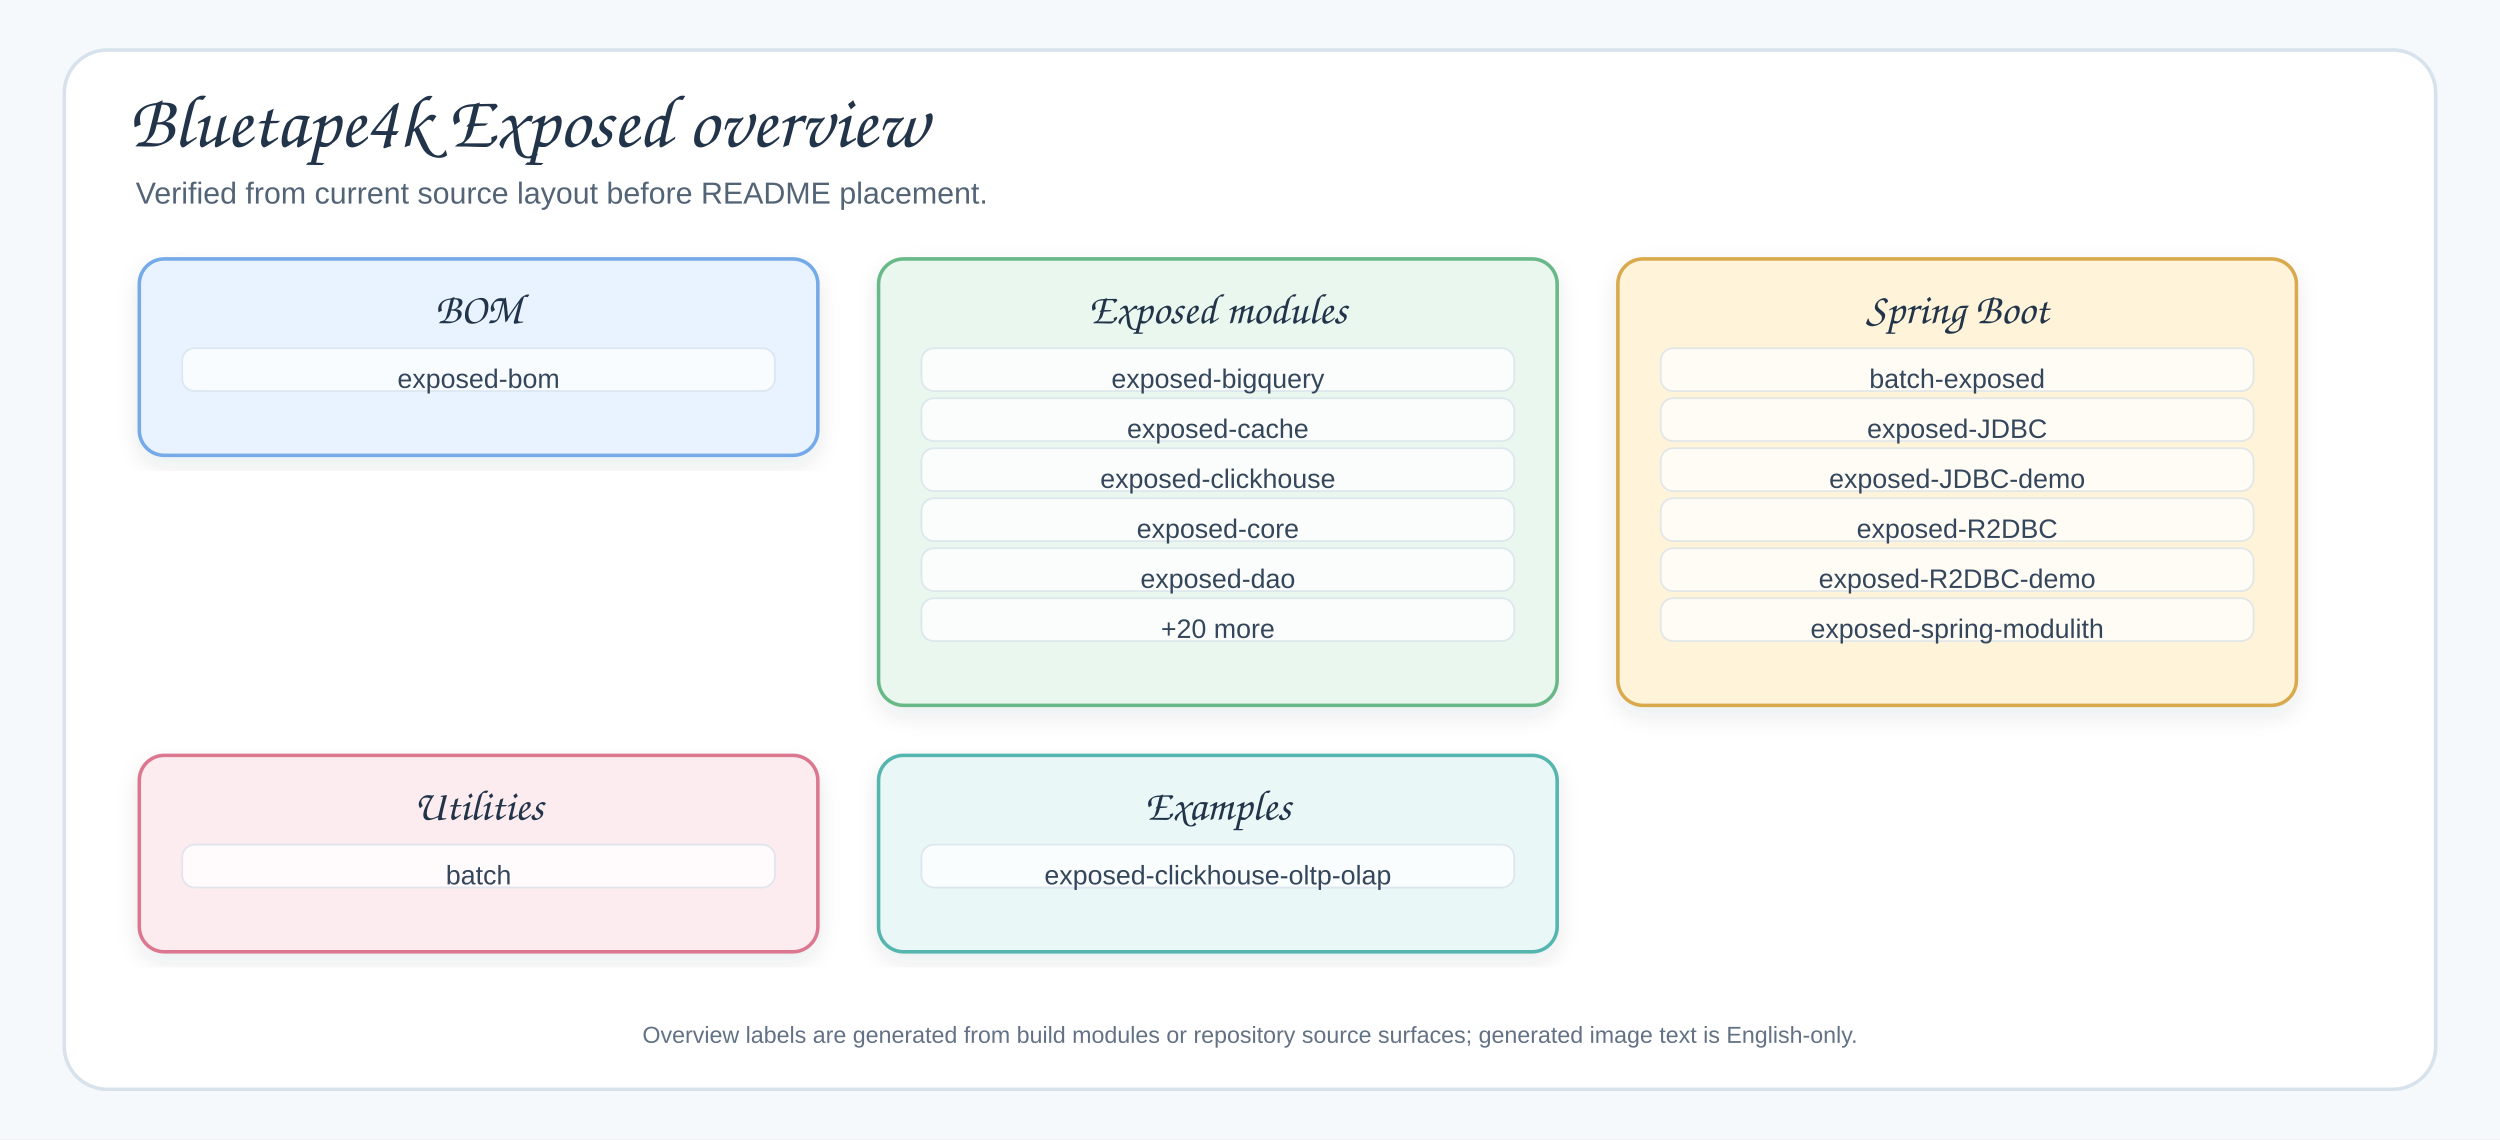
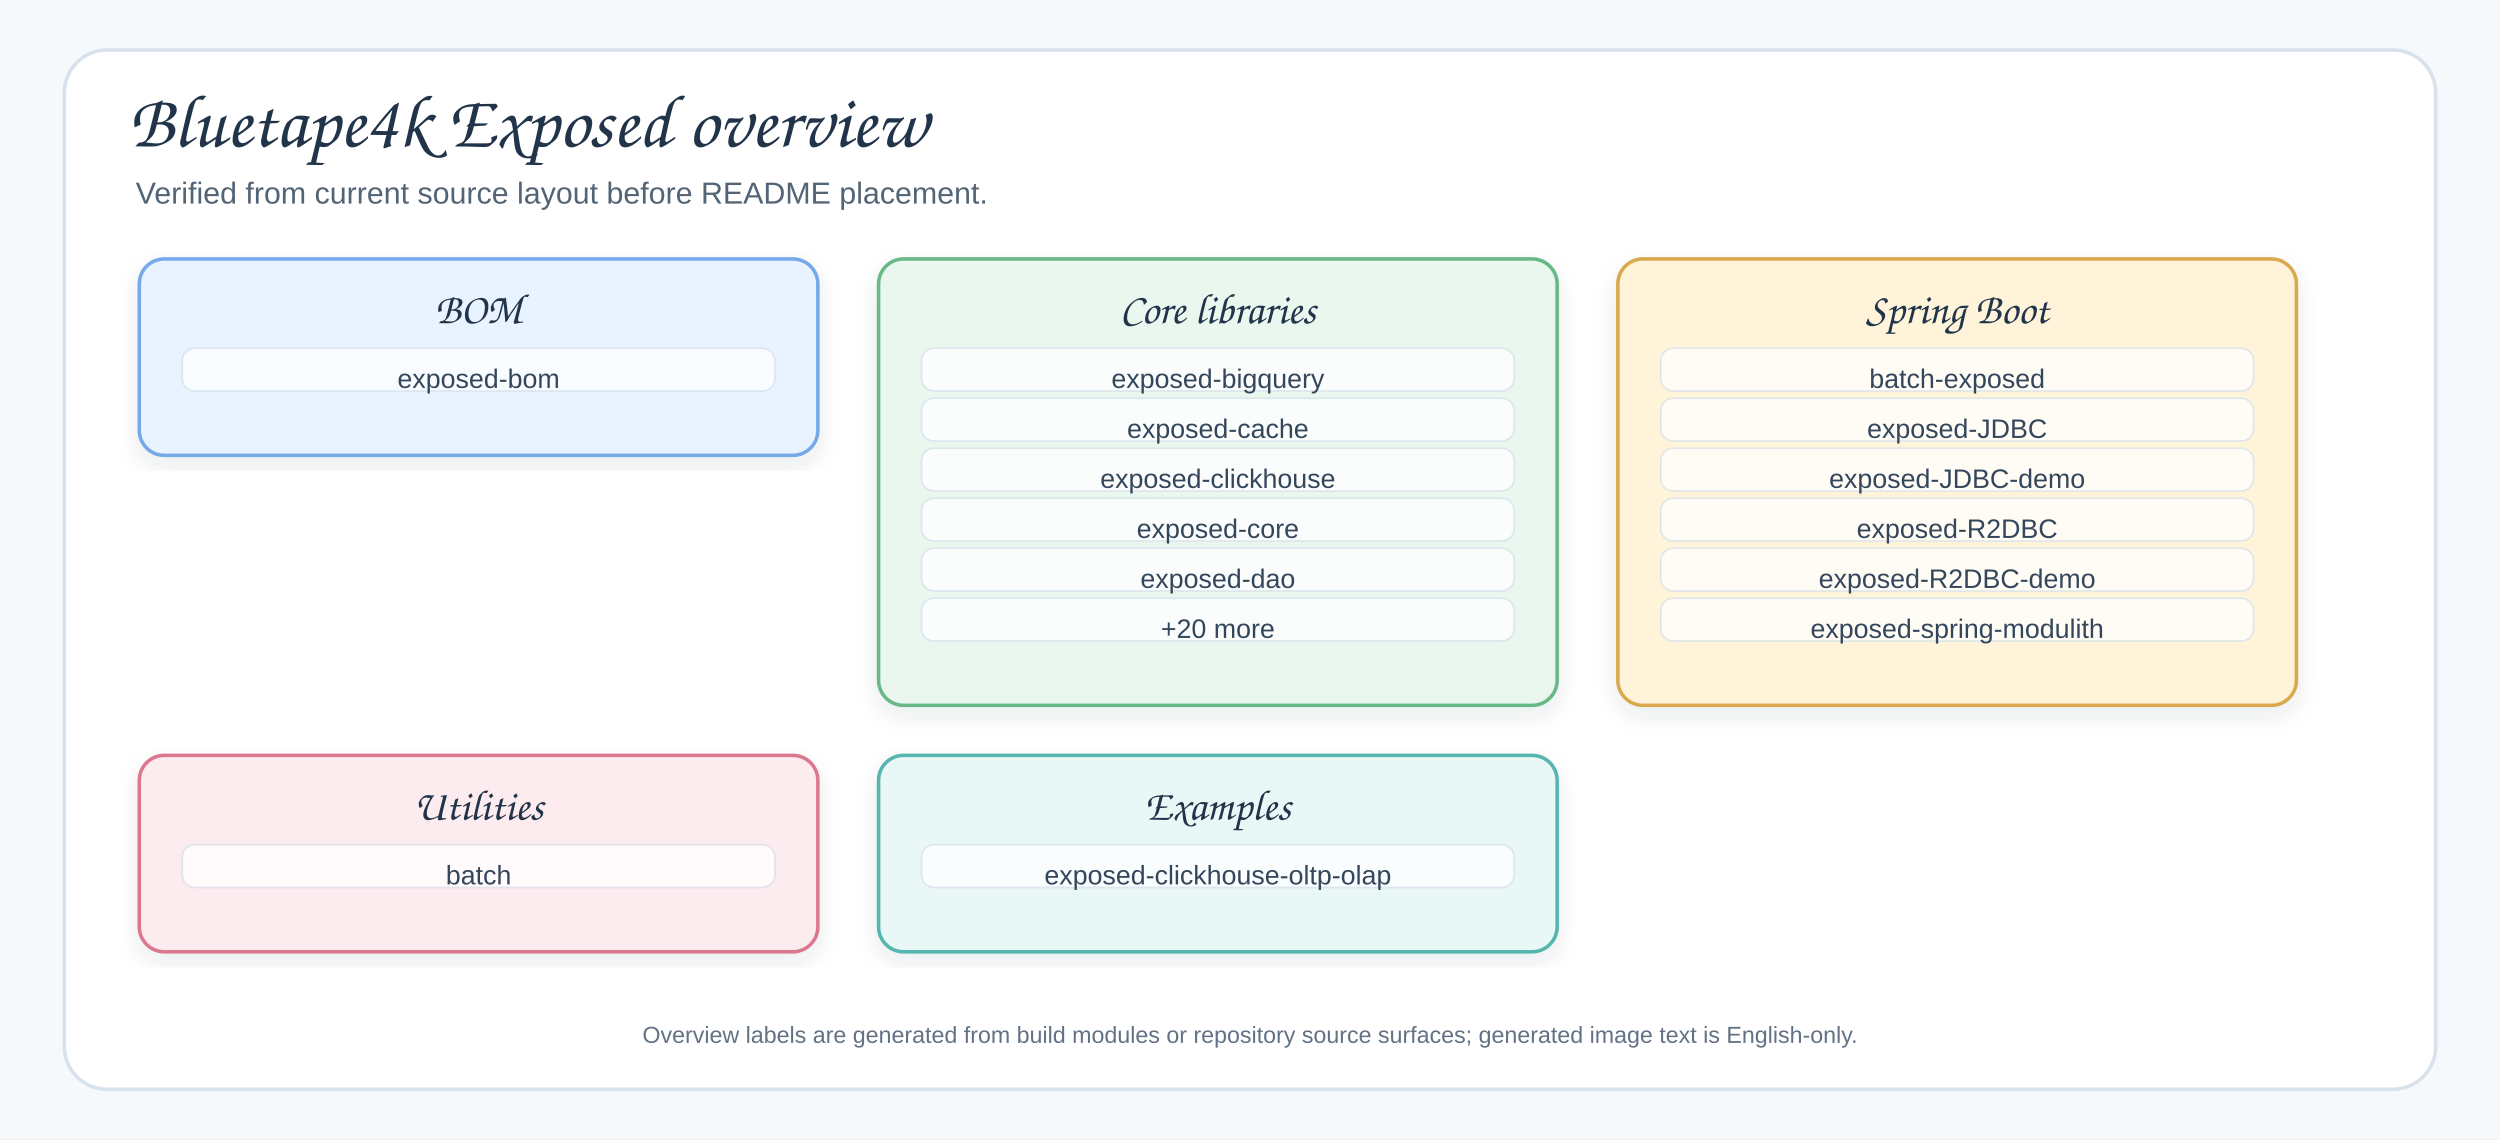
<svg xmlns="http://www.w3.org/2000/svg" width="1400" height="638" viewBox="0 0 1400 638" role="img" aria-labelledby="title desc">
  <defs>
    <filter id="shadow" x="-8%" y="-8%" width="116%" height="116%">
      <feDropShadow dx="0" dy="5" stdDeviation="6" flood-color="#203040" flood-opacity="0.09" />
    </filter>
    <style>.canvas{fill:#F6F9FC}.frame{fill:#FFFFFF;stroke:#D7E2EC;stroke-width:2}.title{font-family:"Architects Daughter","Comic Sans MS","Comic Sans",cursive;font-size:42px;fill:#22344A;font-weight:400}.subtitle{font-family:"Comic Sans MS","Comic Sans","Comic Neue",Arial,sans-serif;font-size:17px;fill:#536476;font-weight:400}.group{filter:url(#shadow);stroke-width:2}.gtitle{font-family:"Architects Daughter","Comic Sans MS","Comic Sans",cursive;font-size:24px;fill:#22344A;font-weight:400}.label{font-family:"Comic Sans MS","Comic Sans","Comic Neue",Arial,sans-serif;font-size:15px;fill:#34465B;font-weight:400}.small{font-family:"Comic Sans MS","Comic Sans","Comic Neue",Arial,sans-serif;font-size:13px;fill:#627184;font-weight:400}.axis{font-family:"Architects Daughter","Comic Sans MS","Comic Sans",cursive;font-size:22px;fill:#22344A;font-weight:400}</style>
  </defs>
  <rect class="canvas" width="1400" height="638" />
  <rect class="frame" x="36" y="28" width="1328" height="582" rx="24" />
  <text class="title" x="72" y="82">Bluetape4k Exposed overview</text>
  <text class="subtitle" x="76" y="114">Verified from current source layout before README placement.</text>
  <g transform="translate(78,145)">
    <rect class="group" x="0" y="0" width="380" height="110" rx="14" fill="#E8F3FF" stroke="#75A9E8" />
    <text class="gtitle" x="190" y="36" text-anchor="middle">BOM</text>
    <rect x="24" y="50" width="332" height="24" rx="7" fill="#FFFFFF" opacity="0.76" stroke="#D7E2EC" />
    <text class="label" x="190" y="68" text-anchor="middle" dominant-baseline="middle">exposed-bom</text>
  </g>
  <g transform="translate(492,145)">
    <rect class="group" x="0" y="0" width="380" height="250" rx="14" fill="#EAF7EF" stroke="#69B888" />
-     <text class="gtitle" x="190" y="36" text-anchor="middle">Exposed modules</text>
+     <text class="gtitle" x="190" y="36" text-anchor="middle">Core libraries</text>
    <rect x="24" y="50" width="332" height="24" rx="7" fill="#FFFFFF" opacity="0.76" stroke="#D7E2EC" />
    <text class="label" x="190" y="68" text-anchor="middle" dominant-baseline="middle">exposed-bigquery</text>
    <rect x="24" y="78" width="332" height="24" rx="7" fill="#FFFFFF" opacity="0.76" stroke="#D7E2EC" />
    <text class="label" x="190" y="96" text-anchor="middle" dominant-baseline="middle">exposed-cache</text>
    <rect x="24" y="106" width="332" height="24" rx="7" fill="#FFFFFF" opacity="0.76" stroke="#D7E2EC" />
    <text class="label" x="190" y="124" text-anchor="middle" dominant-baseline="middle">exposed-clickhouse</text>
    <rect x="24" y="134" width="332" height="24" rx="7" fill="#FFFFFF" opacity="0.76" stroke="#D7E2EC" />
    <text class="label" x="190" y="152" text-anchor="middle" dominant-baseline="middle">exposed-core</text>
    <rect x="24" y="162" width="332" height="24" rx="7" fill="#FFFFFF" opacity="0.76" stroke="#D7E2EC" />
    <text class="label" x="190" y="180" text-anchor="middle" dominant-baseline="middle">exposed-dao</text>
    <rect x="24" y="190" width="332" height="24" rx="7" fill="#FFFFFF" opacity="0.76" stroke="#D7E2EC" />
    <text class="label" x="190" y="208" text-anchor="middle" dominant-baseline="middle">+20 more</text>
  </g>
  <g transform="translate(906,145)">
    <rect class="group" x="0" y="0" width="380" height="250" rx="14" fill="#FFF3D9" stroke="#D9AA4D" />
    <text class="gtitle" x="190" y="36" text-anchor="middle">Spring Boot</text>
    <rect x="24" y="50" width="332" height="24" rx="7" fill="#FFFFFF" opacity="0.76" stroke="#D7E2EC" />
    <text class="label" x="190" y="68" text-anchor="middle" dominant-baseline="middle">batch-exposed</text>
    <rect x="24" y="78" width="332" height="24" rx="7" fill="#FFFFFF" opacity="0.76" stroke="#D7E2EC" />
    <text class="label" x="190" y="96" text-anchor="middle" dominant-baseline="middle">exposed-JDBC</text>
    <rect x="24" y="106" width="332" height="24" rx="7" fill="#FFFFFF" opacity="0.76" stroke="#D7E2EC" />
    <text class="label" x="190" y="124" text-anchor="middle" dominant-baseline="middle">exposed-JDBC-demo</text>
    <rect x="24" y="134" width="332" height="24" rx="7" fill="#FFFFFF" opacity="0.76" stroke="#D7E2EC" />
    <text class="label" x="190" y="152" text-anchor="middle" dominant-baseline="middle">exposed-R2DBC</text>
    <rect x="24" y="162" width="332" height="24" rx="7" fill="#FFFFFF" opacity="0.76" stroke="#D7E2EC" />
    <text class="label" x="190" y="180" text-anchor="middle" dominant-baseline="middle">exposed-R2DBC-demo</text>
    <rect x="24" y="190" width="332" height="24" rx="7" fill="#FFFFFF" opacity="0.76" stroke="#D7E2EC" />
    <text class="label" x="190" y="208" text-anchor="middle" dominant-baseline="middle">exposed-spring-modulith</text>
  </g>
  <g transform="translate(78,423)">
    <rect class="group" x="0" y="0" width="380" height="110" rx="14" fill="#FDECEF" stroke="#DB7890" />
    <text class="gtitle" x="190" y="36" text-anchor="middle">Utilities</text>
    <rect x="24" y="50" width="332" height="24" rx="7" fill="#FFFFFF" opacity="0.76" stroke="#D7E2EC" />
    <text class="label" x="190" y="68" text-anchor="middle" dominant-baseline="middle">batch</text>
  </g>
  <g transform="translate(492,423)">
    <rect class="group" x="0" y="0" width="380" height="110" rx="14" fill="#E9F7F6" stroke="#55B5AF" />
    <text class="gtitle" x="190" y="36" text-anchor="middle">Examples</text>
    <rect x="24" y="50" width="332" height="24" rx="7" fill="#FFFFFF" opacity="0.76" stroke="#D7E2EC" />
    <text class="label" x="190" y="68" text-anchor="middle" dominant-baseline="middle">exposed-clickhouse-oltp-olap</text>
  </g>
  <text class="small" x="700.0" y="584" text-anchor="middle">Overview labels are generated from build modules or repository source surfaces; generated image text is English-only.</text>
</svg>
